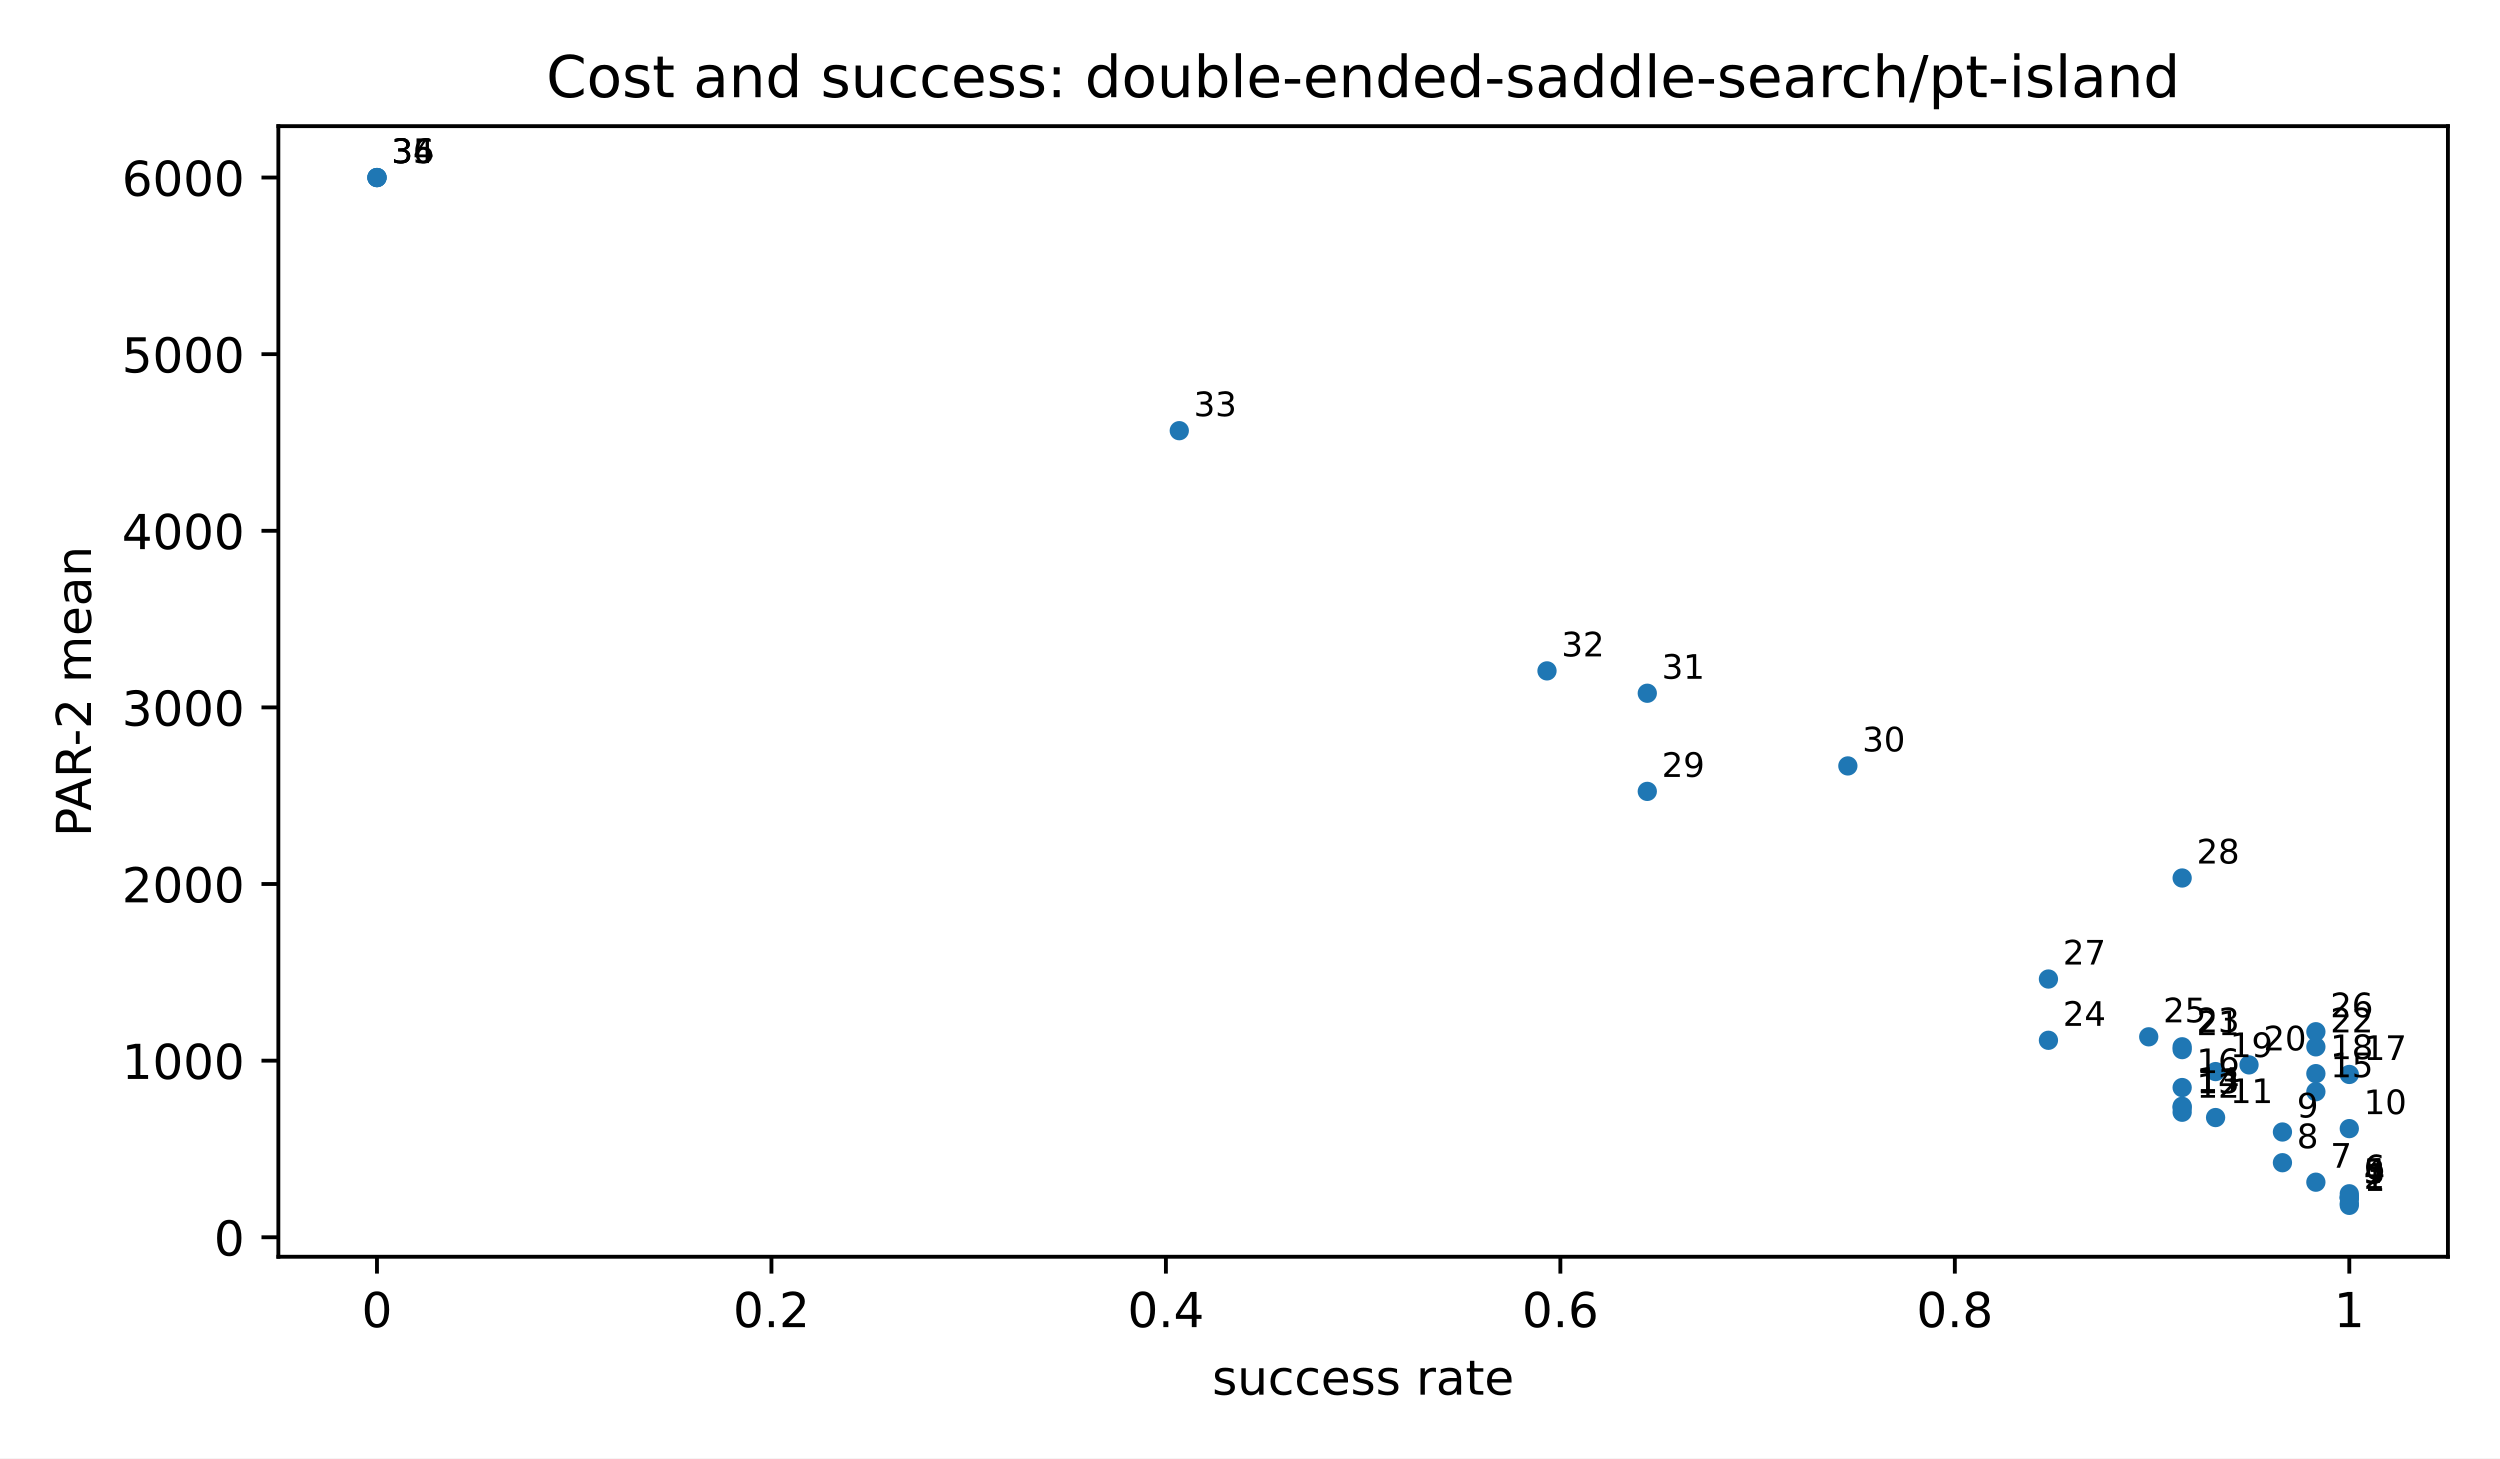
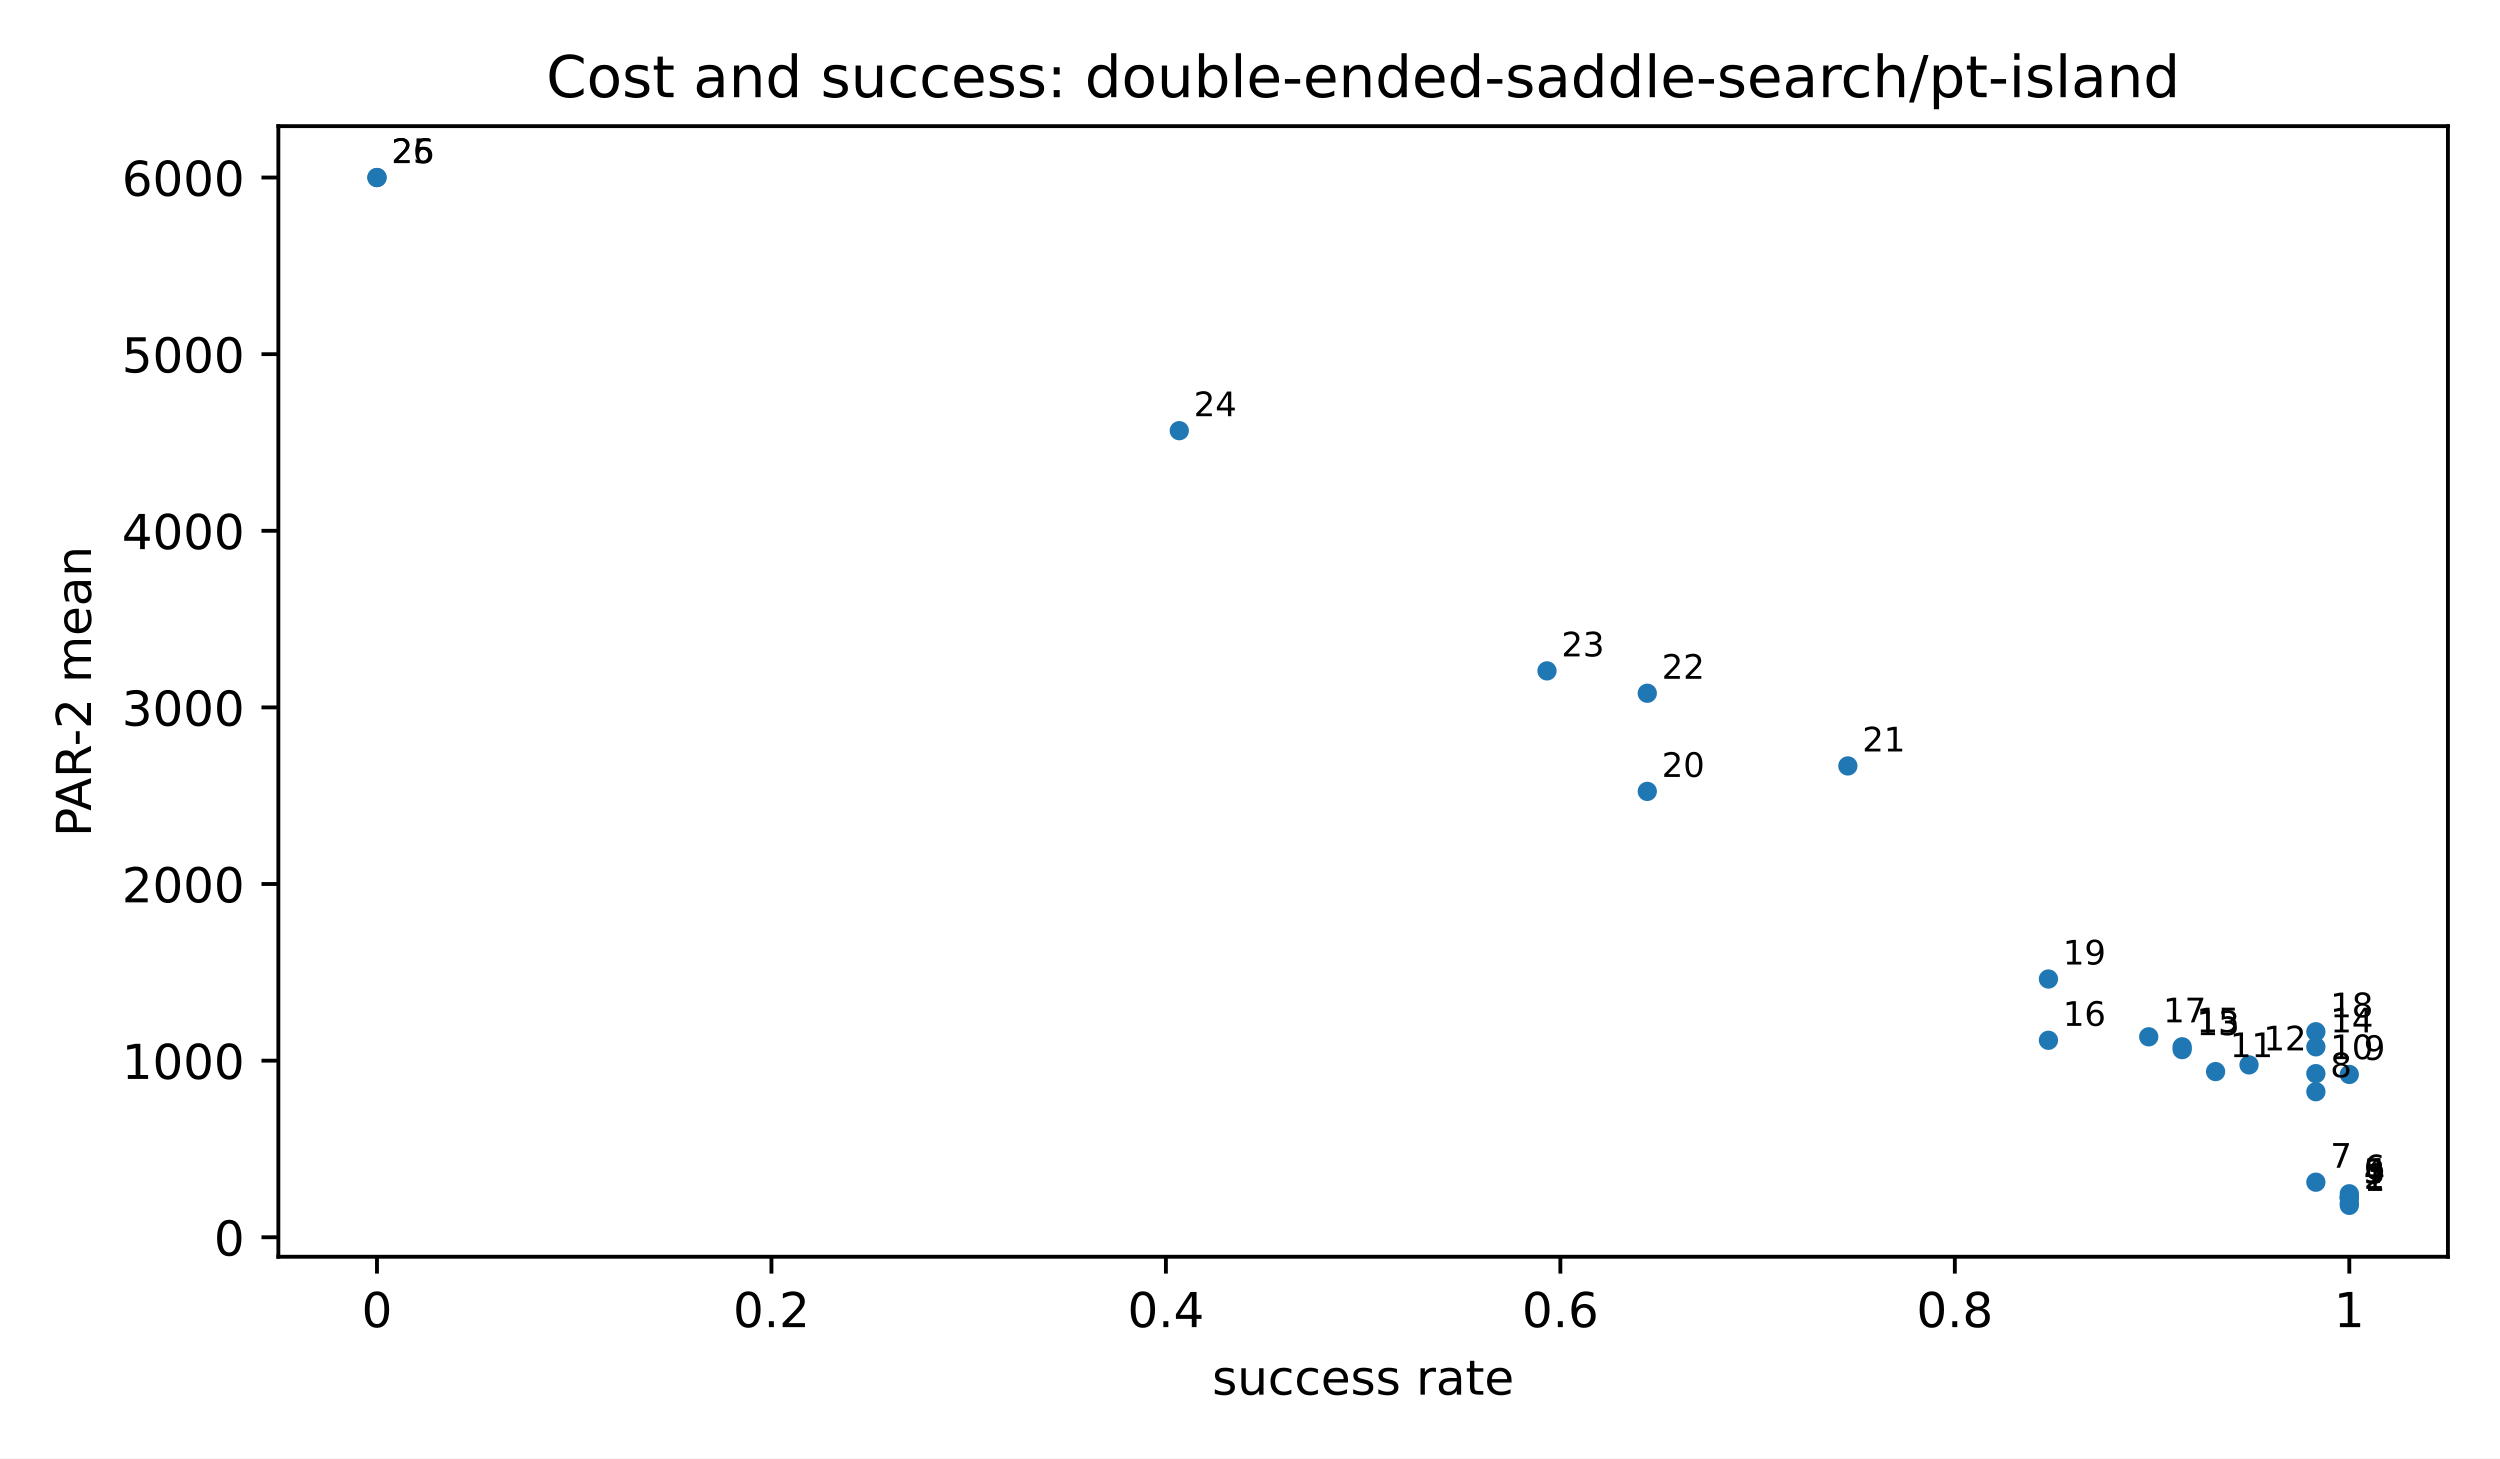
<svg xmlns="http://www.w3.org/2000/svg" xmlns:xlink="http://www.w3.org/1999/xlink" width="518.4pt" height="302.4pt" viewBox="0 0 518.4 302.4" version="1.1">
  <defs>
    <style type="text/css">*{stroke-linejoin: round; stroke-linecap: butt}</style>
  </defs>
  <g id="figure_1">
    <g id="patch_1">
      <path d="M 0 302.4  L 518.4 302.4  L 518.4 0  L 0 0  z " style="fill: #ffffff" />
    </g>
    <g id="axes_1">
      <g id="patch_2">
        <path d="M 57.72 260.6  L 507.6 260.6  L 507.6 26.16  L 57.72 26.16  z " style="fill: #ffffff" />
      </g>
      <g id="PathCollection_1">
        <defs>
          <path id="m2d8934182f" d="M 0 2  C 0.53 2 1.039 1.789 1.414 1.414  C 1.789 1.039 2 0.53 2 0  C 2 -0.53 1.789 -1.039 1.414 -1.414  C 1.039 -1.789 0.53 -2 0 -2  C -0.53 -2 -1.039 -1.789 -1.414 -1.414  C -1.789 -1.039 -2 -0.53 -2 0  C -2 0.53 -1.789 1.039 -1.414 1.414  C -1.039 1.789 -0.53 2 0 2  z " />
        </defs>
        <g clip-path="url(#pfbca4baf77)">
          <use xlink:href="#m2d8934182f" x="487.151" y="249.944" style="fill: #1f77b4" />
          <use xlink:href="#m2d8934182f" x="487.151" y="249.526" style="fill: #1f77b4" />
          <use xlink:href="#m2d8934182f" x="487.151" y="248.446" style="fill: #1f77b4" />
          <use xlink:href="#m2d8934182f" x="487.151" y="248.287" style="fill: #1f77b4" />
          <use xlink:href="#m2d8934182f" x="487.151" y="248.287" style="fill: #1f77b4" />
          <use xlink:href="#m2d8934182f" x="487.151" y="247.54" style="fill: #1f77b4" />
          <use xlink:href="#m2d8934182f" x="480.219" y="245.139" style="fill: #1f77b4" />
-           <use xlink:href="#m2d8934182f" x="473.287" y="241.099" style="fill: #1f77b4" />
-           <use xlink:href="#m2d8934182f" x="473.287" y="234.732" style="fill: #1f77b4" />
-           <use xlink:href="#m2d8934182f" x="487.151" y="234.03" style="fill: #1f77b4" />
-           <use xlink:href="#m2d8934182f" x="459.423" y="231.735" style="fill: #1f77b4" />
-           <use xlink:href="#m2d8934182f" x="452.491" y="230.635" style="fill: #1f77b4" />
-           <use xlink:href="#m2d8934182f" x="452.491" y="229.693" style="fill: #1f77b4" />
-           <use xlink:href="#m2d8934182f" x="452.491" y="229.404" style="fill: #1f77b4" />
          <use xlink:href="#m2d8934182f" x="480.219" y="226.377" style="fill: #1f77b4" />
-           <use xlink:href="#m2d8934182f" x="452.491" y="225.514" style="fill: #1f77b4" />
          <use xlink:href="#m2d8934182f" x="487.151" y="222.798" style="fill: #1f77b4" />
          <use xlink:href="#m2d8934182f" x="480.219" y="222.628" style="fill: #1f77b4" />
          <use xlink:href="#m2d8934182f" x="459.423" y="222.203" style="fill: #1f77b4" />
          <use xlink:href="#m2d8934182f" x="466.355" y="220.815" style="fill: #1f77b4" />
          <use xlink:href="#m2d8934182f" x="452.491" y="217.648" style="fill: #1f77b4" />
          <use xlink:href="#m2d8934182f" x="480.219" y="217.075" style="fill: #1f77b4" />
          <use xlink:href="#m2d8934182f" x="452.491" y="217.063" style="fill: #1f77b4" />
          <use xlink:href="#m2d8934182f" x="424.764" y="215.715" style="fill: #1f77b4" />
          <use xlink:href="#m2d8934182f" x="445.56" y="214.994" style="fill: #1f77b4" />
          <use xlink:href="#m2d8934182f" x="480.219" y="213.938" style="fill: #1f77b4" />
          <use xlink:href="#m2d8934182f" x="424.764" y="203.01" style="fill: #1f77b4" />
-           <use xlink:href="#m2d8934182f" x="452.491" y="182.062" style="fill: #1f77b4" />
          <use xlink:href="#m2d8934182f" x="341.581" y="164.102" style="fill: #1f77b4" />
          <use xlink:href="#m2d8934182f" x="383.172" y="158.823" style="fill: #1f77b4" />
          <use xlink:href="#m2d8934182f" x="341.581" y="143.751" style="fill: #1f77b4" />
          <use xlink:href="#m2d8934182f" x="320.785" y="139.115" style="fill: #1f77b4" />
          <use xlink:href="#m2d8934182f" x="244.535" y="89.306" style="fill: #1f77b4" />
          <use xlink:href="#m2d8934182f" x="78.169" y="36.816" style="fill: #1f77b4" />
          <use xlink:href="#m2d8934182f" x="78.169" y="36.816" style="fill: #1f77b4" />
-           <use xlink:href="#m2d8934182f" x="78.169" y="36.816" style="fill: #1f77b4" />
        </g>
      </g>
      <g id="matplotlib.axis_1">
        <g id="xtick_1">
          <g id="line2d_1">
            <defs>
              <path id="m8ea4d47d77" d="M 0 0  L 0 3.5  " style="stroke: #000000; stroke-width: 0.8" />
            </defs>
            <g>
              <use xlink:href="#m8ea4d47d77" x="78.169" y="260.6" style="stroke: #000000; stroke-width: 0.8" />
            </g>
          </g>
          <g id="text_1">
            <text style="font-size: 10px; font-family: 'DejaVu Sans', 'Bitstream Vera Sans', 'Computer Modern Sans Serif', 'Lucida Grande', 'Verdana', 'Geneva', 'Lucid', 'Arial', 'Helvetica', 'Avant Garde', sans-serif; text-anchor: middle" x="78.169" y="275.198" transform="rotate(-0 78.16909 275.1977)">0</text>
          </g>
        </g>
        <g id="xtick_2">
          <g id="line2d_2">
            <g>
              <use xlink:href="#m8ea4d47d77" x="159.965" y="260.6" style="stroke: #000000; stroke-width: 0.8" />
            </g>
          </g>
          <g id="text_2">
            <text style="font-size: 10px; font-family: 'DejaVu Sans', 'Bitstream Vera Sans', 'Computer Modern Sans Serif', 'Lucida Grande', 'Verdana', 'Geneva', 'Lucid', 'Arial', 'Helvetica', 'Avant Garde', sans-serif; text-anchor: middle" x="159.965" y="275.198" transform="rotate(-0 159.9655 275.1977)">0.2</text>
          </g>
        </g>
        <g id="xtick_3">
          <g id="line2d_3">
            <g>
              <use xlink:href="#m8ea4d47d77" x="241.762" y="260.6" style="stroke: #000000; stroke-width: 0.8" />
            </g>
          </g>
          <g id="text_3">
            <text style="font-size: 10px; font-family: 'DejaVu Sans', 'Bitstream Vera Sans', 'Computer Modern Sans Serif', 'Lucida Grande', 'Verdana', 'Geneva', 'Lucid', 'Arial', 'Helvetica', 'Avant Garde', sans-serif; text-anchor: middle" x="241.762" y="275.198" transform="rotate(-0 241.7618 275.1977)">0.4</text>
          </g>
        </g>
        <g id="xtick_4">
          <g id="line2d_4">
            <g>
              <use xlink:href="#m8ea4d47d77" x="323.558" y="260.6" style="stroke: #000000; stroke-width: 0.8" />
            </g>
          </g>
          <g id="text_4">
            <text style="font-size: 10px; font-family: 'DejaVu Sans', 'Bitstream Vera Sans', 'Computer Modern Sans Serif', 'Lucida Grande', 'Verdana', 'Geneva', 'Lucid', 'Arial', 'Helvetica', 'Avant Garde', sans-serif; text-anchor: middle" x="323.558" y="275.198" transform="rotate(-0 323.5582 275.1977)">0.6</text>
          </g>
        </g>
        <g id="xtick_5">
          <g id="line2d_5">
            <g>
              <use xlink:href="#m8ea4d47d77" x="405.355" y="260.6" style="stroke: #000000; stroke-width: 0.8" />
            </g>
          </g>
          <g id="text_5">
            <text style="font-size: 10px; font-family: 'DejaVu Sans', 'Bitstream Vera Sans', 'Computer Modern Sans Serif', 'Lucida Grande', 'Verdana', 'Geneva', 'Lucid', 'Arial', 'Helvetica', 'Avant Garde', sans-serif; text-anchor: middle" x="405.355" y="275.198" transform="rotate(-0 405.3545 275.1977)">0.8</text>
          </g>
        </g>
        <g id="xtick_6">
          <g id="line2d_6">
            <g>
              <use xlink:href="#m8ea4d47d77" x="487.151" y="260.6" style="stroke: #000000; stroke-width: 0.8" />
            </g>
          </g>
          <g id="text_6">
            <text style="font-size: 10px; font-family: 'DejaVu Sans', 'Bitstream Vera Sans', 'Computer Modern Sans Serif', 'Lucida Grande', 'Verdana', 'Geneva', 'Lucid', 'Arial', 'Helvetica', 'Avant Garde', sans-serif; text-anchor: middle" x="487.151" y="275.198" transform="rotate(-0 487.1509 275.1977)">1</text>
          </g>
        </g>
        <g id="text_7">
          <text style="font-size: 10px; font-family: 'DejaVu Sans', 'Bitstream Vera Sans', 'Computer Modern Sans Serif', 'Lucida Grande', 'Verdana', 'Geneva', 'Lucid', 'Arial', 'Helvetica', 'Avant Garde', sans-serif; text-anchor: middle" x="282.66" y="289.198" transform="rotate(-0 282.66 289.1977)">success rate</text>
        </g>
      </g>
      <g id="matplotlib.axis_2">
        <g id="ytick_1">
          <g id="line2d_7">
            <defs>
              <path id="md659df78fa" d="M 0 0  L -3.5 0  " style="stroke: #000000; stroke-width: 0.8" />
            </defs>
            <g>
              <use xlink:href="#md659df78fa" x="57.72" y="256.56" style="stroke: #000000; stroke-width: 0.8" />
            </g>
          </g>
          <g id="text_8">
            <text style="font-size: 10px; font-family: 'DejaVu Sans', 'Bitstream Vera Sans', 'Computer Modern Sans Serif', 'Lucida Grande', 'Verdana', 'Geneva', 'Lucid', 'Arial', 'Helvetica', 'Avant Garde', sans-serif; text-anchor: end" x="50.72" y="260.358" transform="rotate(-0 50.72 260.3583)">0</text>
          </g>
        </g>
        <g id="ytick_2">
          <g id="line2d_8">
            <g>
              <use xlink:href="#md659df78fa" x="57.72" y="219.936" style="stroke: #000000; stroke-width: 0.8" />
            </g>
          </g>
          <g id="text_9">
            <text style="font-size: 10px; font-family: 'DejaVu Sans', 'Bitstream Vera Sans', 'Computer Modern Sans Serif', 'Lucida Grande', 'Verdana', 'Geneva', 'Lucid', 'Arial', 'Helvetica', 'Avant Garde', sans-serif; text-anchor: end" x="50.72" y="223.734" transform="rotate(-0 50.72 223.7345)">1000</text>
          </g>
        </g>
        <g id="ytick_3">
          <g id="line2d_9">
            <g>
              <use xlink:href="#md659df78fa" x="57.72" y="183.312" style="stroke: #000000; stroke-width: 0.8" />
            </g>
          </g>
          <g id="text_10">
            <text style="font-size: 10px; font-family: 'DejaVu Sans', 'Bitstream Vera Sans', 'Computer Modern Sans Serif', 'Lucida Grande', 'Verdana', 'Geneva', 'Lucid', 'Arial', 'Helvetica', 'Avant Garde', sans-serif; text-anchor: end" x="50.72" y="187.111" transform="rotate(-0 50.72 187.1106)">2000</text>
          </g>
        </g>
        <g id="ytick_4">
          <g id="line2d_10">
            <g>
              <use xlink:href="#md659df78fa" x="57.72" y="146.688" style="stroke: #000000; stroke-width: 0.8" />
            </g>
          </g>
          <g id="text_11">
            <text style="font-size: 10px; font-family: 'DejaVu Sans', 'Bitstream Vera Sans', 'Computer Modern Sans Serif', 'Lucida Grande', 'Verdana', 'Geneva', 'Lucid', 'Arial', 'Helvetica', 'Avant Garde', sans-serif; text-anchor: end" x="50.72" y="150.487" transform="rotate(-0 50.72 150.4868)">3000</text>
          </g>
        </g>
        <g id="ytick_5">
          <g id="line2d_11">
            <g>
              <use xlink:href="#md659df78fa" x="57.72" y="110.064" style="stroke: #000000; stroke-width: 0.8" />
            </g>
          </g>
          <g id="text_12">
            <text style="font-size: 10px; font-family: 'DejaVu Sans', 'Bitstream Vera Sans', 'Computer Modern Sans Serif', 'Lucida Grande', 'Verdana', 'Geneva', 'Lucid', 'Arial', 'Helvetica', 'Avant Garde', sans-serif; text-anchor: end" x="50.72" y="113.863" transform="rotate(-0 50.72 113.8629)">4000</text>
          </g>
        </g>
        <g id="ytick_6">
          <g id="line2d_12">
            <g>
              <use xlink:href="#md659df78fa" x="57.72" y="73.44" style="stroke: #000000; stroke-width: 0.8" />
            </g>
          </g>
          <g id="text_13">
            <text style="font-size: 10px; font-family: 'DejaVu Sans', 'Bitstream Vera Sans', 'Computer Modern Sans Serif', 'Lucida Grande', 'Verdana', 'Geneva', 'Lucid', 'Arial', 'Helvetica', 'Avant Garde', sans-serif; text-anchor: end" x="50.72" y="77.239" transform="rotate(-0 50.72 77.23905)">5000</text>
          </g>
        </g>
        <g id="ytick_7">
          <g id="line2d_13">
            <g>
              <use xlink:href="#md659df78fa" x="57.72" y="36.816" style="stroke: #000000; stroke-width: 0.8" />
            </g>
          </g>
          <g id="text_14">
            <text style="font-size: 10px; font-family: 'DejaVu Sans', 'Bitstream Vera Sans', 'Computer Modern Sans Serif', 'Lucida Grande', 'Verdana', 'Geneva', 'Lucid', 'Arial', 'Helvetica', 'Avant Garde', sans-serif; text-anchor: end" x="50.72" y="40.615" transform="rotate(-0 50.72 40.61519)">6000</text>
          </g>
        </g>
        <g id="text_15">
          <text style="font-size: 10px; font-family: 'DejaVu Sans', 'Bitstream Vera Sans', 'Computer Modern Sans Serif', 'Lucida Grande', 'Verdana', 'Geneva', 'Lucid', 'Arial', 'Helvetica', 'Avant Garde', sans-serif; text-anchor: middle" x="18.868" y="143.38" transform="rotate(-90 18.86766 143.38)">PAR-2 mean</text>
        </g>
      </g>
      <g id="patch_3">
        <path d="M 57.72 260.6  L 57.72 26.16  " style="fill: none; stroke: #000000; stroke-width: 0.8; stroke-linejoin: miter; stroke-linecap: square" />
      </g>
      <g id="patch_4">
        <path d="M 507.6 260.6  L 507.6 26.16  " style="fill: none; stroke: #000000; stroke-width: 0.8; stroke-linejoin: miter; stroke-linecap: square" />
      </g>
      <g id="patch_5">
        <path d="M 57.72 260.6  L 507.6 260.6  " style="fill: none; stroke: #000000; stroke-width: 0.8; stroke-linejoin: miter; stroke-linecap: square" />
      </g>
      <g id="patch_6">
        <path d="M 57.72 26.16  L 507.6 26.16  " style="fill: none; stroke: #000000; stroke-width: 0.8; stroke-linejoin: miter; stroke-linecap: square" />
      </g>
      <g id="text_16">
        <text style="font-size: 7px; font-family: 'DejaVu Sans', 'Bitstream Vera Sans', 'Computer Modern Sans Serif', 'Lucida Grande', 'Verdana', 'Geneva', 'Lucid', 'Arial', 'Helvetica', 'Avant Garde', sans-serif; text-anchor: start" x="490.151" y="246.944" transform="rotate(-0 490.1509 246.9436)">1</text>
      </g>
      <g id="text_17">
        <text style="font-size: 7px; font-family: 'DejaVu Sans', 'Bitstream Vera Sans', 'Computer Modern Sans Serif', 'Lucida Grande', 'Verdana', 'Geneva', 'Lucid', 'Arial', 'Helvetica', 'Avant Garde', sans-serif; text-anchor: start" x="490.151" y="246.526" transform="rotate(-0 490.1509 246.5259)">2</text>
      </g>
      <g id="text_18">
        <text style="font-size: 7px; font-family: 'DejaVu Sans', 'Bitstream Vera Sans', 'Computer Modern Sans Serif', 'Lucida Grande', 'Verdana', 'Geneva', 'Lucid', 'Arial', 'Helvetica', 'Avant Garde', sans-serif; text-anchor: start" x="490.151" y="245.446" transform="rotate(-0 490.1509 245.4464)">3</text>
      </g>
      <g id="text_19">
        <text style="font-size: 7px; font-family: 'DejaVu Sans', 'Bitstream Vera Sans', 'Computer Modern Sans Serif', 'Lucida Grande', 'Verdana', 'Geneva', 'Lucid', 'Arial', 'Helvetica', 'Avant Garde', sans-serif; text-anchor: start" x="490.151" y="245.287" transform="rotate(-0 490.1509 245.2869)">4</text>
      </g>
      <g id="text_20">
        <text style="font-size: 7px; font-family: 'DejaVu Sans', 'Bitstream Vera Sans', 'Computer Modern Sans Serif', 'Lucida Grande', 'Verdana', 'Geneva', 'Lucid', 'Arial', 'Helvetica', 'Avant Garde', sans-serif; text-anchor: start" x="490.151" y="245.287" transform="rotate(-0 490.1509 245.2869)">5</text>
      </g>
      <g id="text_21">
        <text style="font-size: 7px; font-family: 'DejaVu Sans', 'Bitstream Vera Sans', 'Computer Modern Sans Serif', 'Lucida Grande', 'Verdana', 'Geneva', 'Lucid', 'Arial', 'Helvetica', 'Avant Garde', sans-serif; text-anchor: start" x="490.151" y="244.54" transform="rotate(-0 490.1509 244.5401)">6</text>
      </g>
      <g id="text_22">
        <text style="font-size: 7px; font-family: 'DejaVu Sans', 'Bitstream Vera Sans', 'Computer Modern Sans Serif', 'Lucida Grande', 'Verdana', 'Geneva', 'Lucid', 'Arial', 'Helvetica', 'Avant Garde', sans-serif; text-anchor: start" x="483.219" y="242.139" transform="rotate(-0 483.219 242.1391)">7</text>
      </g>
      <g id="text_23">
-         <text style="font-size: 7px; font-family: 'DejaVu Sans', 'Bitstream Vera Sans', 'Computer Modern Sans Serif', 'Lucida Grande', 'Verdana', 'Geneva', 'Lucid', 'Arial', 'Helvetica', 'Avant Garde', sans-serif; text-anchor: start" x="476.287" y="238.099" transform="rotate(-0 476.2871 238.0993)">8</text>
+         <text style="font-size: 7px; font-family: 'DejaVu Sans', 'Bitstream Vera Sans', 'Computer Modern Sans Serif', 'Lucida Grande', 'Verdana', 'Geneva', 'Lucid', 'Arial', 'Helvetica', 'Avant Garde', sans-serif; text-anchor: start" x="483.219" y="223.377" transform="rotate(-0 483.219 223.3771)">8</text>
      </g>
      <g id="text_24">
-         <text style="font-size: 7px; font-family: 'DejaVu Sans', 'Bitstream Vera Sans', 'Computer Modern Sans Serif', 'Lucida Grande', 'Verdana', 'Geneva', 'Lucid', 'Arial', 'Helvetica', 'Avant Garde', sans-serif; text-anchor: start" x="476.287" y="231.732" transform="rotate(-0 476.2871 231.7323)">9</text>
+         <text style="font-size: 7px; font-family: 'DejaVu Sans', 'Bitstream Vera Sans', 'Computer Modern Sans Serif', 'Lucida Grande', 'Verdana', 'Geneva', 'Lucid', 'Arial', 'Helvetica', 'Avant Garde', sans-serif; text-anchor: start" x="490.151" y="219.798" transform="rotate(-0 490.1509 219.7979)">9</text>
      </g>
      <g id="text_25">
-         <text style="font-size: 7px; font-family: 'DejaVu Sans', 'Bitstream Vera Sans', 'Computer Modern Sans Serif', 'Lucida Grande', 'Verdana', 'Geneva', 'Lucid', 'Arial', 'Helvetica', 'Avant Garde', sans-serif; text-anchor: start" x="490.151" y="231.03" transform="rotate(-0 490.1509 231.0303)">10</text>
+         <text style="font-size: 7px; font-family: 'DejaVu Sans', 'Bitstream Vera Sans', 'Computer Modern Sans Serif', 'Lucida Grande', 'Verdana', 'Geneva', 'Lucid', 'Arial', 'Helvetica', 'Avant Garde', sans-serif; text-anchor: start" x="483.219" y="219.628" transform="rotate(-0 483.219 219.6284)">10</text>
      </g>
      <g id="text_26">
-         <text style="font-size: 7px; font-family: 'DejaVu Sans', 'Bitstream Vera Sans', 'Computer Modern Sans Serif', 'Lucida Grande', 'Verdana', 'Geneva', 'Lucid', 'Arial', 'Helvetica', 'Avant Garde', sans-serif; text-anchor: start" x="462.423" y="228.735" transform="rotate(-0 462.4233 228.7347)">11</text>
+         <text style="font-size: 7px; font-family: 'DejaVu Sans', 'Bitstream Vera Sans', 'Computer Modern Sans Serif', 'Lucida Grande', 'Verdana', 'Geneva', 'Lucid', 'Arial', 'Helvetica', 'Avant Garde', sans-serif; text-anchor: start" x="462.423" y="219.203" transform="rotate(-0 462.4233 219.2026)">11</text>
      </g>
      <g id="text_27">
-         <text style="font-size: 7px; font-family: 'DejaVu Sans', 'Bitstream Vera Sans', 'Computer Modern Sans Serif', 'Lucida Grande', 'Verdana', 'Geneva', 'Lucid', 'Arial', 'Helvetica', 'Avant Garde', sans-serif; text-anchor: start" x="455.491" y="227.635" transform="rotate(-0 455.4914 227.6354)">12</text>
+         <text style="font-size: 7px; font-family: 'DejaVu Sans', 'Bitstream Vera Sans', 'Computer Modern Sans Serif', 'Lucida Grande', 'Verdana', 'Geneva', 'Lucid', 'Arial', 'Helvetica', 'Avant Garde', sans-serif; text-anchor: start" x="469.355" y="217.815" transform="rotate(-0 469.3552 217.8153)">12</text>
      </g>
      <g id="text_28">
-         <text style="font-size: 7px; font-family: 'DejaVu Sans', 'Bitstream Vera Sans', 'Computer Modern Sans Serif', 'Lucida Grande', 'Verdana', 'Geneva', 'Lucid', 'Arial', 'Helvetica', 'Avant Garde', sans-serif; text-anchor: start" x="455.491" y="226.693" transform="rotate(-0 455.4914 226.6931)">13</text>
+         <text style="font-size: 7px; font-family: 'DejaVu Sans', 'Bitstream Vera Sans', 'Computer Modern Sans Serif', 'Lucida Grande', 'Verdana', 'Geneva', 'Lucid', 'Arial', 'Helvetica', 'Avant Garde', sans-serif; text-anchor: start" x="455.491" y="214.648" transform="rotate(-0 455.4914 214.6482)">13</text>
      </g>
      <g id="text_29">
-         <text style="font-size: 7px; font-family: 'DejaVu Sans', 'Bitstream Vera Sans', 'Computer Modern Sans Serif', 'Lucida Grande', 'Verdana', 'Geneva', 'Lucid', 'Arial', 'Helvetica', 'Avant Garde', sans-serif; text-anchor: start" x="455.491" y="226.404" transform="rotate(-0 455.4914 226.4045)">14</text>
+         <text style="font-size: 7px; font-family: 'DejaVu Sans', 'Bitstream Vera Sans', 'Computer Modern Sans Serif', 'Lucida Grande', 'Verdana', 'Geneva', 'Lucid', 'Arial', 'Helvetica', 'Avant Garde', sans-serif; text-anchor: start" x="483.219" y="214.075" transform="rotate(-0 483.219 214.0747)">14</text>
      </g>
      <g id="text_30">
-         <text style="font-size: 7px; font-family: 'DejaVu Sans', 'Bitstream Vera Sans', 'Computer Modern Sans Serif', 'Lucida Grande', 'Verdana', 'Geneva', 'Lucid', 'Arial', 'Helvetica', 'Avant Garde', sans-serif; text-anchor: start" x="483.219" y="223.377" transform="rotate(-0 483.219 223.3771)">15</text>
+         <text style="font-size: 7px; font-family: 'DejaVu Sans', 'Bitstream Vera Sans', 'Computer Modern Sans Serif', 'Lucida Grande', 'Verdana', 'Geneva', 'Lucid', 'Arial', 'Helvetica', 'Avant Garde', sans-serif; text-anchor: start" x="455.491" y="214.063" transform="rotate(-0 455.4914 214.0635)">15</text>
      </g>
      <g id="text_31">
-         <text style="font-size: 7px; font-family: 'DejaVu Sans', 'Bitstream Vera Sans', 'Computer Modern Sans Serif', 'Lucida Grande', 'Verdana', 'Geneva', 'Lucid', 'Arial', 'Helvetica', 'Avant Garde', sans-serif; text-anchor: start" x="455.491" y="222.514" transform="rotate(-0 455.4914 222.5143)">16</text>
+         <text style="font-size: 7px; font-family: 'DejaVu Sans', 'Bitstream Vera Sans', 'Computer Modern Sans Serif', 'Lucida Grande', 'Verdana', 'Geneva', 'Lucid', 'Arial', 'Helvetica', 'Avant Garde', sans-serif; text-anchor: start" x="427.764" y="212.715" transform="rotate(-0 427.7639 212.7146)">16</text>
      </g>
      <g id="text_32">
-         <text style="font-size: 7px; font-family: 'DejaVu Sans', 'Bitstream Vera Sans', 'Computer Modern Sans Serif', 'Lucida Grande', 'Verdana', 'Geneva', 'Lucid', 'Arial', 'Helvetica', 'Avant Garde', sans-serif; text-anchor: start" x="490.151" y="219.798" transform="rotate(-0 490.1509 219.7979)">17</text>
+         <text style="font-size: 7px; font-family: 'DejaVu Sans', 'Bitstream Vera Sans', 'Computer Modern Sans Serif', 'Lucida Grande', 'Verdana', 'Geneva', 'Lucid', 'Arial', 'Helvetica', 'Avant Garde', sans-serif; text-anchor: start" x="448.56" y="211.994" transform="rotate(-0 448.5595 211.9939)">17</text>
      </g>
      <g id="text_33">
-         <text style="font-size: 7px; font-family: 'DejaVu Sans', 'Bitstream Vera Sans', 'Computer Modern Sans Serif', 'Lucida Grande', 'Verdana', 'Geneva', 'Lucid', 'Arial', 'Helvetica', 'Avant Garde', sans-serif; text-anchor: start" x="483.219" y="219.628" transform="rotate(-0 483.219 219.6284)">18</text>
+         <text style="font-size: 7px; font-family: 'DejaVu Sans', 'Bitstream Vera Sans', 'Computer Modern Sans Serif', 'Lucida Grande', 'Verdana', 'Geneva', 'Lucid', 'Arial', 'Helvetica', 'Avant Garde', sans-serif; text-anchor: start" x="483.219" y="210.938" transform="rotate(-0 483.219 210.938)">18</text>
      </g>
      <g id="text_34">
-         <text style="font-size: 7px; font-family: 'DejaVu Sans', 'Bitstream Vera Sans', 'Computer Modern Sans Serif', 'Lucida Grande', 'Verdana', 'Geneva', 'Lucid', 'Arial', 'Helvetica', 'Avant Garde', sans-serif; text-anchor: start" x="462.423" y="219.203" transform="rotate(-0 462.4233 219.2026)">19</text>
+         <text style="font-size: 7px; font-family: 'DejaVu Sans', 'Bitstream Vera Sans', 'Computer Modern Sans Serif', 'Lucida Grande', 'Verdana', 'Geneva', 'Lucid', 'Arial', 'Helvetica', 'Avant Garde', sans-serif; text-anchor: start" x="427.764" y="200.01" transform="rotate(-0 427.7639 200.0105)">19</text>
      </g>
      <g id="text_35">
-         <text style="font-size: 7px; font-family: 'DejaVu Sans', 'Bitstream Vera Sans', 'Computer Modern Sans Serif', 'Lucida Grande', 'Verdana', 'Geneva', 'Lucid', 'Arial', 'Helvetica', 'Avant Garde', sans-serif; text-anchor: start" x="469.355" y="217.815" transform="rotate(-0 469.3552 217.8153)">20</text>
+         <text style="font-size: 7px; font-family: 'DejaVu Sans', 'Bitstream Vera Sans', 'Computer Modern Sans Serif', 'Lucida Grande', 'Verdana', 'Geneva', 'Lucid', 'Arial', 'Helvetica', 'Avant Garde', sans-serif; text-anchor: start" x="344.581" y="161.102" transform="rotate(-0 344.5811 161.1017)">20</text>
      </g>
      <g id="text_36">
-         <text style="font-size: 7px; font-family: 'DejaVu Sans', 'Bitstream Vera Sans', 'Computer Modern Sans Serif', 'Lucida Grande', 'Verdana', 'Geneva', 'Lucid', 'Arial', 'Helvetica', 'Avant Garde', sans-serif; text-anchor: start" x="455.491" y="214.648" transform="rotate(-0 455.4914 214.6482)">21</text>
+         <text style="font-size: 7px; font-family: 'DejaVu Sans', 'Bitstream Vera Sans', 'Computer Modern Sans Serif', 'Lucida Grande', 'Verdana', 'Geneva', 'Lucid', 'Arial', 'Helvetica', 'Avant Garde', sans-serif; text-anchor: start" x="386.172" y="155.823" transform="rotate(-0 386.1725 155.8235)">21</text>
      </g>
      <g id="text_37">
-         <text style="font-size: 7px; font-family: 'DejaVu Sans', 'Bitstream Vera Sans', 'Computer Modern Sans Serif', 'Lucida Grande', 'Verdana', 'Geneva', 'Lucid', 'Arial', 'Helvetica', 'Avant Garde', sans-serif; text-anchor: start" x="483.219" y="214.075" transform="rotate(-0 483.219 214.0747)">22</text>
+         <text style="font-size: 7px; font-family: 'DejaVu Sans', 'Bitstream Vera Sans', 'Computer Modern Sans Serif', 'Lucida Grande', 'Verdana', 'Geneva', 'Lucid', 'Arial', 'Helvetica', 'Avant Garde', sans-serif; text-anchor: start" x="344.581" y="140.751" transform="rotate(-0 344.5811 140.7512)">22</text>
      </g>
      <g id="text_38">
-         <text style="font-size: 7px; font-family: 'DejaVu Sans', 'Bitstream Vera Sans', 'Computer Modern Sans Serif', 'Lucida Grande', 'Verdana', 'Geneva', 'Lucid', 'Arial', 'Helvetica', 'Avant Garde', sans-serif; text-anchor: start" x="455.491" y="214.063" transform="rotate(-0 455.4914 214.0635)">23</text>
+         <text style="font-size: 7px; font-family: 'DejaVu Sans', 'Bitstream Vera Sans', 'Computer Modern Sans Serif', 'Lucida Grande', 'Verdana', 'Geneva', 'Lucid', 'Arial', 'Helvetica', 'Avant Garde', sans-serif; text-anchor: start" x="323.785" y="136.115" transform="rotate(-0 323.7854 136.1155)">23</text>
      </g>
      <g id="text_39">
-         <text style="font-size: 7px; font-family: 'DejaVu Sans', 'Bitstream Vera Sans', 'Computer Modern Sans Serif', 'Lucida Grande', 'Verdana', 'Geneva', 'Lucid', 'Arial', 'Helvetica', 'Avant Garde', sans-serif; text-anchor: start" x="427.764" y="212.715" transform="rotate(-0 427.7639 212.7146)">24</text>
+         <text style="font-size: 7px; font-family: 'DejaVu Sans', 'Bitstream Vera Sans', 'Computer Modern Sans Serif', 'Lucida Grande', 'Verdana', 'Geneva', 'Lucid', 'Arial', 'Helvetica', 'Avant Garde', sans-serif; text-anchor: start" x="247.535" y="86.306" transform="rotate(-0 247.5346 86.30642)">24</text>
      </g>
      <g id="text_40">
-         <text style="font-size: 7px; font-family: 'DejaVu Sans', 'Bitstream Vera Sans', 'Computer Modern Sans Serif', 'Lucida Grande', 'Verdana', 'Geneva', 'Lucid', 'Arial', 'Helvetica', 'Avant Garde', sans-serif; text-anchor: start" x="448.56" y="211.994" transform="rotate(-0 448.5595 211.9939)">25</text>
+         <text style="font-size: 7px; font-family: 'DejaVu Sans', 'Bitstream Vera Sans', 'Computer Modern Sans Serif', 'Lucida Grande', 'Verdana', 'Geneva', 'Lucid', 'Arial', 'Helvetica', 'Avant Garde', sans-serif; text-anchor: start" x="81.169" y="33.816" transform="rotate(-0 81.16909 33.81636)">25</text>
      </g>
      <g id="text_41">
-         <text style="font-size: 7px; font-family: 'DejaVu Sans', 'Bitstream Vera Sans', 'Computer Modern Sans Serif', 'Lucida Grande', 'Verdana', 'Geneva', 'Lucid', 'Arial', 'Helvetica', 'Avant Garde', sans-serif; text-anchor: start" x="483.219" y="210.938" transform="rotate(-0 483.219 210.938)">26</text>
+         <text style="font-size: 7px; font-family: 'DejaVu Sans', 'Bitstream Vera Sans', 'Computer Modern Sans Serif', 'Lucida Grande', 'Verdana', 'Geneva', 'Lucid', 'Arial', 'Helvetica', 'Avant Garde', sans-serif; text-anchor: start" x="81.169" y="33.816" transform="rotate(-0 81.16909 33.81636)">26</text>
      </g>
      <g id="text_42">
-         <text style="font-size: 7px; font-family: 'DejaVu Sans', 'Bitstream Vera Sans', 'Computer Modern Sans Serif', 'Lucida Grande', 'Verdana', 'Geneva', 'Lucid', 'Arial', 'Helvetica', 'Avant Garde', sans-serif; text-anchor: start" x="427.764" y="200.01" transform="rotate(-0 427.7639 200.0105)">27</text>
-       </g>
-       <g id="text_43">
-         <text style="font-size: 7px; font-family: 'DejaVu Sans', 'Bitstream Vera Sans', 'Computer Modern Sans Serif', 'Lucida Grande', 'Verdana', 'Geneva', 'Lucid', 'Arial', 'Helvetica', 'Avant Garde', sans-serif; text-anchor: start" x="455.491" y="179.062" transform="rotate(-0 455.4914 179.0622)">28</text>
-       </g>
-       <g id="text_44">
-         <text style="font-size: 7px; font-family: 'DejaVu Sans', 'Bitstream Vera Sans', 'Computer Modern Sans Serif', 'Lucida Grande', 'Verdana', 'Geneva', 'Lucid', 'Arial', 'Helvetica', 'Avant Garde', sans-serif; text-anchor: start" x="344.581" y="161.102" transform="rotate(-0 344.5811 161.1017)">29</text>
-       </g>
-       <g id="text_45">
-         <text style="font-size: 7px; font-family: 'DejaVu Sans', 'Bitstream Vera Sans', 'Computer Modern Sans Serif', 'Lucida Grande', 'Verdana', 'Geneva', 'Lucid', 'Arial', 'Helvetica', 'Avant Garde', sans-serif; text-anchor: start" x="386.172" y="155.823" transform="rotate(-0 386.1725 155.8235)">30</text>
-       </g>
-       <g id="text_46">
-         <text style="font-size: 7px; font-family: 'DejaVu Sans', 'Bitstream Vera Sans', 'Computer Modern Sans Serif', 'Lucida Grande', 'Verdana', 'Geneva', 'Lucid', 'Arial', 'Helvetica', 'Avant Garde', sans-serif; text-anchor: start" x="344.581" y="140.751" transform="rotate(-0 344.5811 140.7512)">31</text>
-       </g>
-       <g id="text_47">
-         <text style="font-size: 7px; font-family: 'DejaVu Sans', 'Bitstream Vera Sans', 'Computer Modern Sans Serif', 'Lucida Grande', 'Verdana', 'Geneva', 'Lucid', 'Arial', 'Helvetica', 'Avant Garde', sans-serif; text-anchor: start" x="323.785" y="136.115" transform="rotate(-0 323.7854 136.1155)">32</text>
-       </g>
-       <g id="text_48">
-         <text style="font-size: 7px; font-family: 'DejaVu Sans', 'Bitstream Vera Sans', 'Computer Modern Sans Serif', 'Lucida Grande', 'Verdana', 'Geneva', 'Lucid', 'Arial', 'Helvetica', 'Avant Garde', sans-serif; text-anchor: start" x="247.535" y="86.306" transform="rotate(-0 247.5346 86.30642)">33</text>
-       </g>
-       <g id="text_49">
-         <text style="font-size: 7px; font-family: 'DejaVu Sans', 'Bitstream Vera Sans', 'Computer Modern Sans Serif', 'Lucida Grande', 'Verdana', 'Geneva', 'Lucid', 'Arial', 'Helvetica', 'Avant Garde', sans-serif; text-anchor: start" x="81.169" y="33.816" transform="rotate(-0 81.16909 33.81636)">34</text>
-       </g>
-       <g id="text_50">
-         <text style="font-size: 7px; font-family: 'DejaVu Sans', 'Bitstream Vera Sans', 'Computer Modern Sans Serif', 'Lucida Grande', 'Verdana', 'Geneva', 'Lucid', 'Arial', 'Helvetica', 'Avant Garde', sans-serif; text-anchor: start" x="81.169" y="33.816" transform="rotate(-0 81.16909 33.81636)">35</text>
-       </g>
-       <g id="text_51">
-         <text style="font-size: 7px; font-family: 'DejaVu Sans', 'Bitstream Vera Sans', 'Computer Modern Sans Serif', 'Lucida Grande', 'Verdana', 'Geneva', 'Lucid', 'Arial', 'Helvetica', 'Avant Garde', sans-serif; text-anchor: start" x="81.169" y="33.816" transform="rotate(-0 81.16909 33.81636)">36</text>
-       </g>
-       <g id="text_52">
        <text style="font-size: 12px; font-family: 'DejaVu Sans', 'Bitstream Vera Sans', 'Computer Modern Sans Serif', 'Lucida Grande', 'Verdana', 'Geneva', 'Lucid', 'Arial', 'Helvetica', 'Avant Garde', sans-serif; text-anchor: middle" x="282.66" y="20.16" transform="rotate(-0 282.66 20.16)">Cost and success: double-ended-saddle-search/pt-island</text>
      </g>
    </g>
  </g>
  <defs>
    <clipPath id="pfbca4baf77">
      <rect x="57.72" y="26.16" width="449.88" height="234.44" />
    </clipPath>
  </defs>
</svg>
